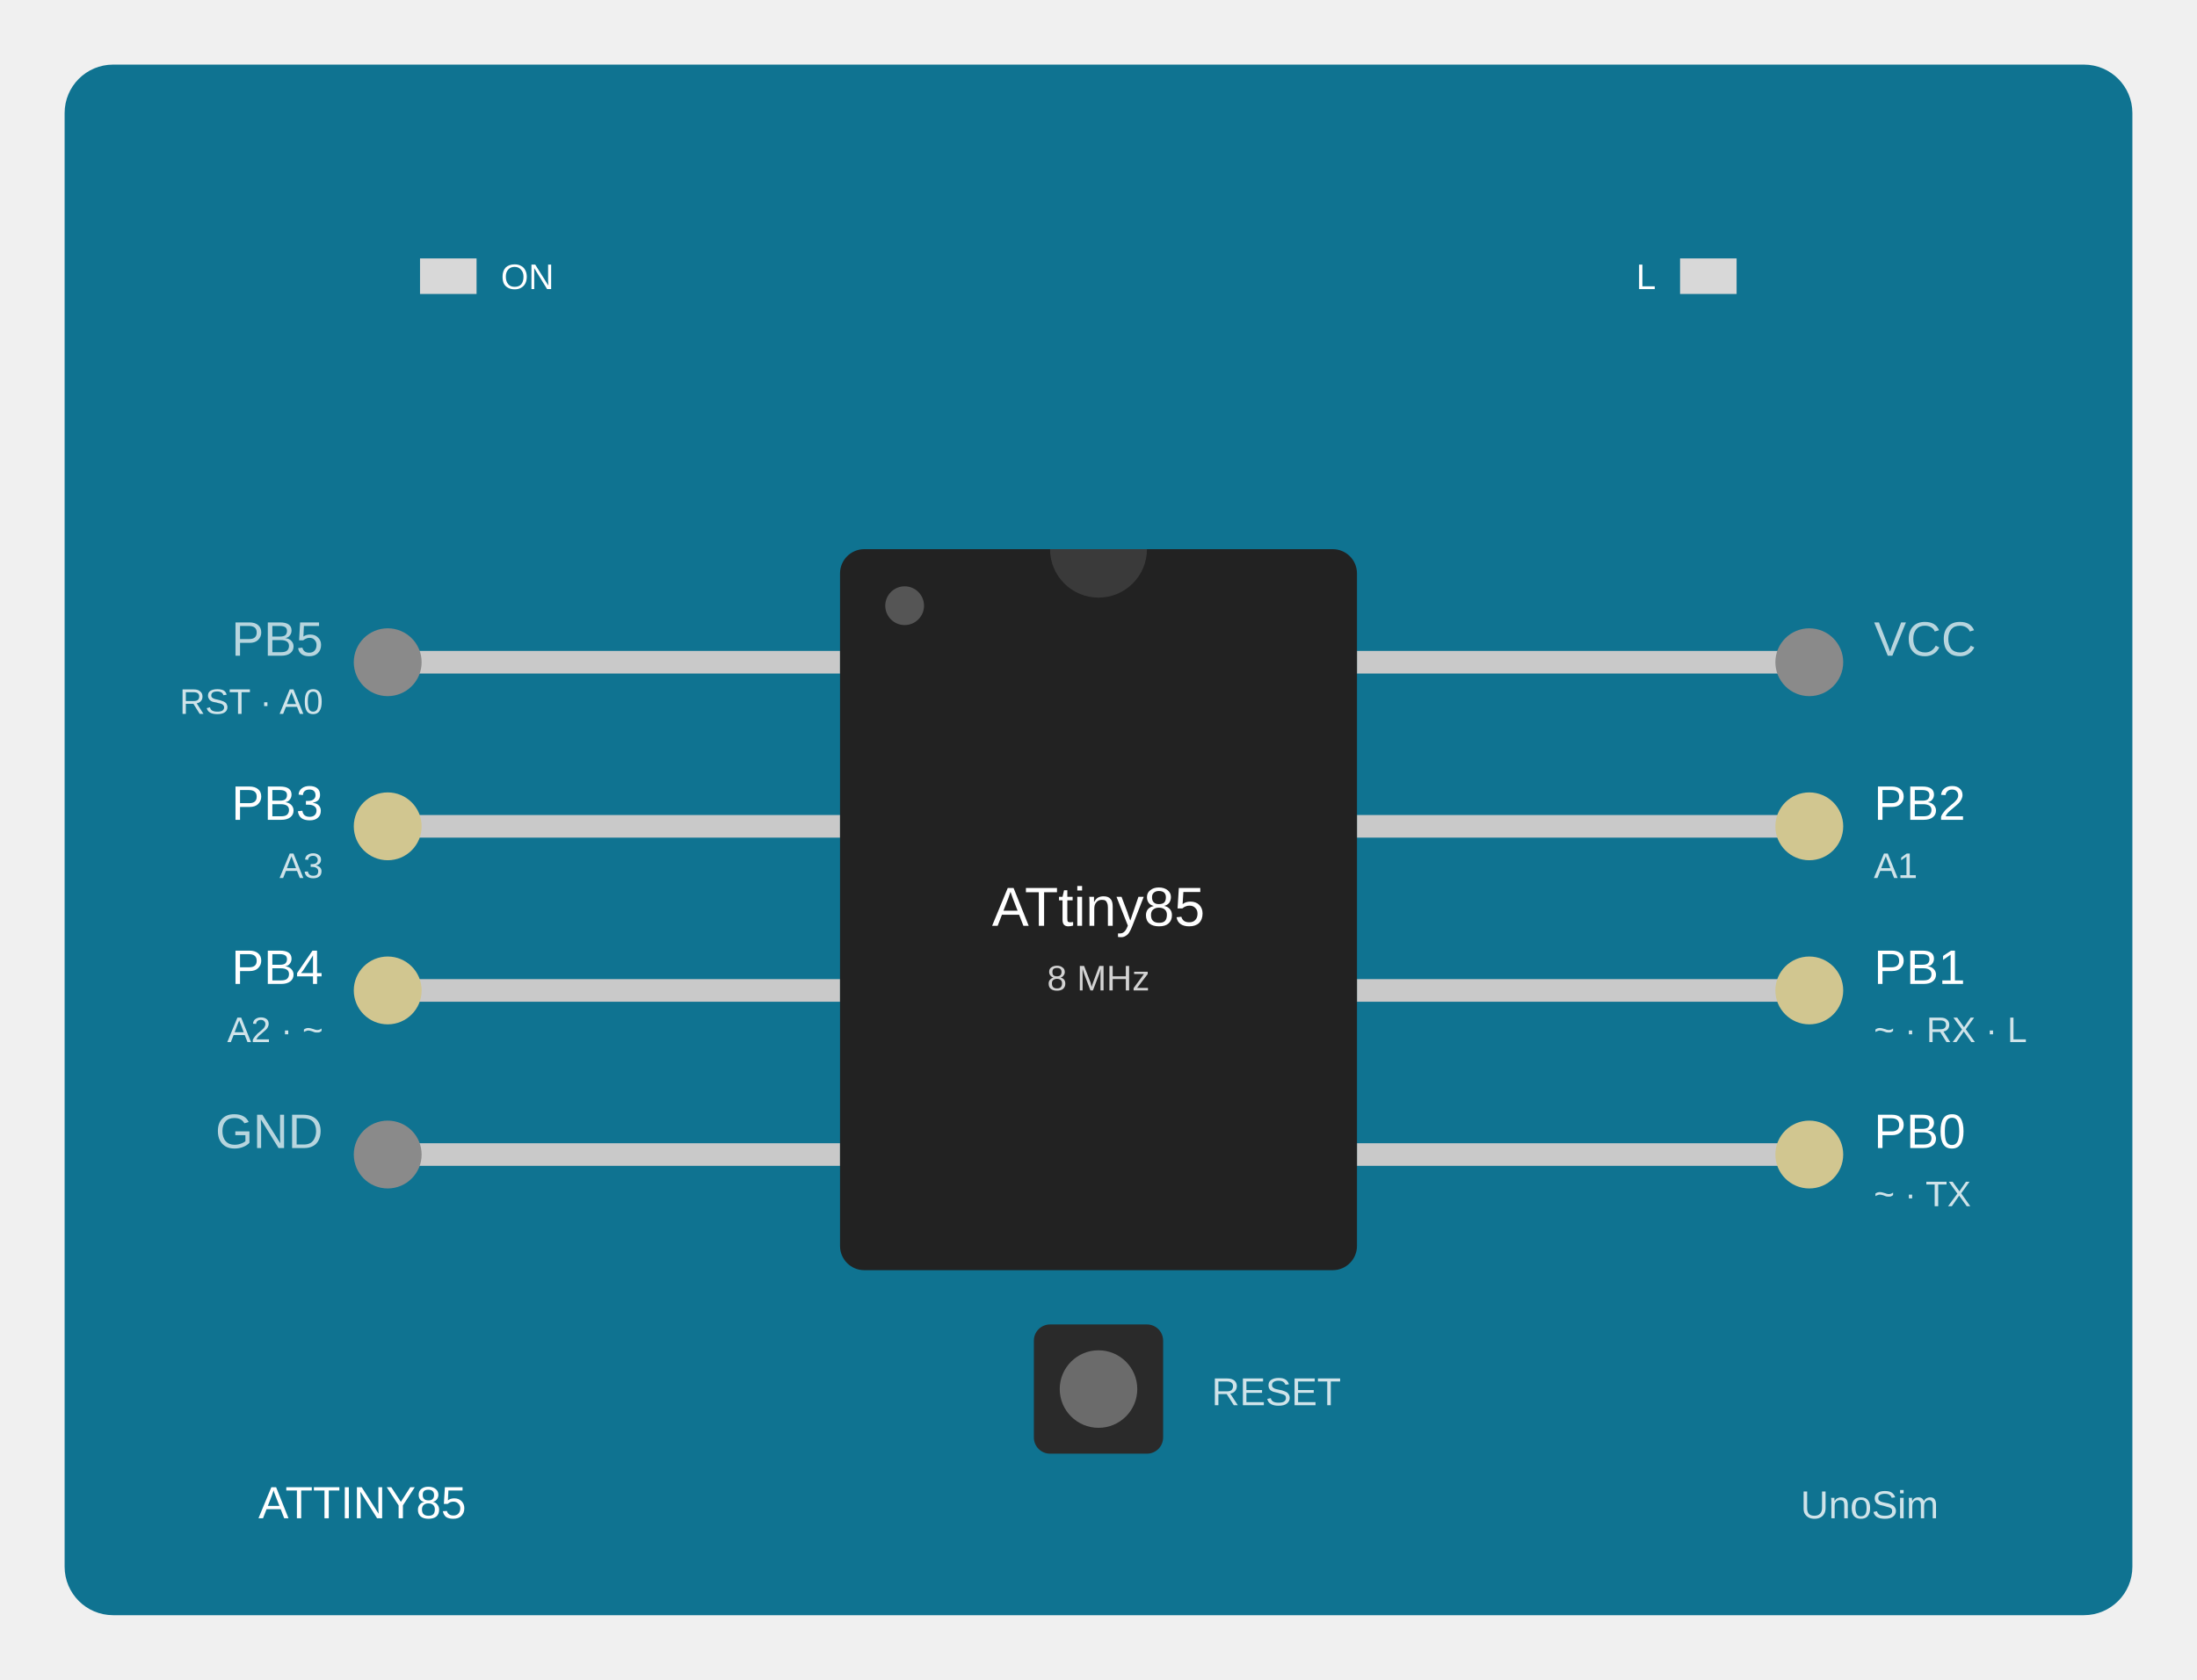
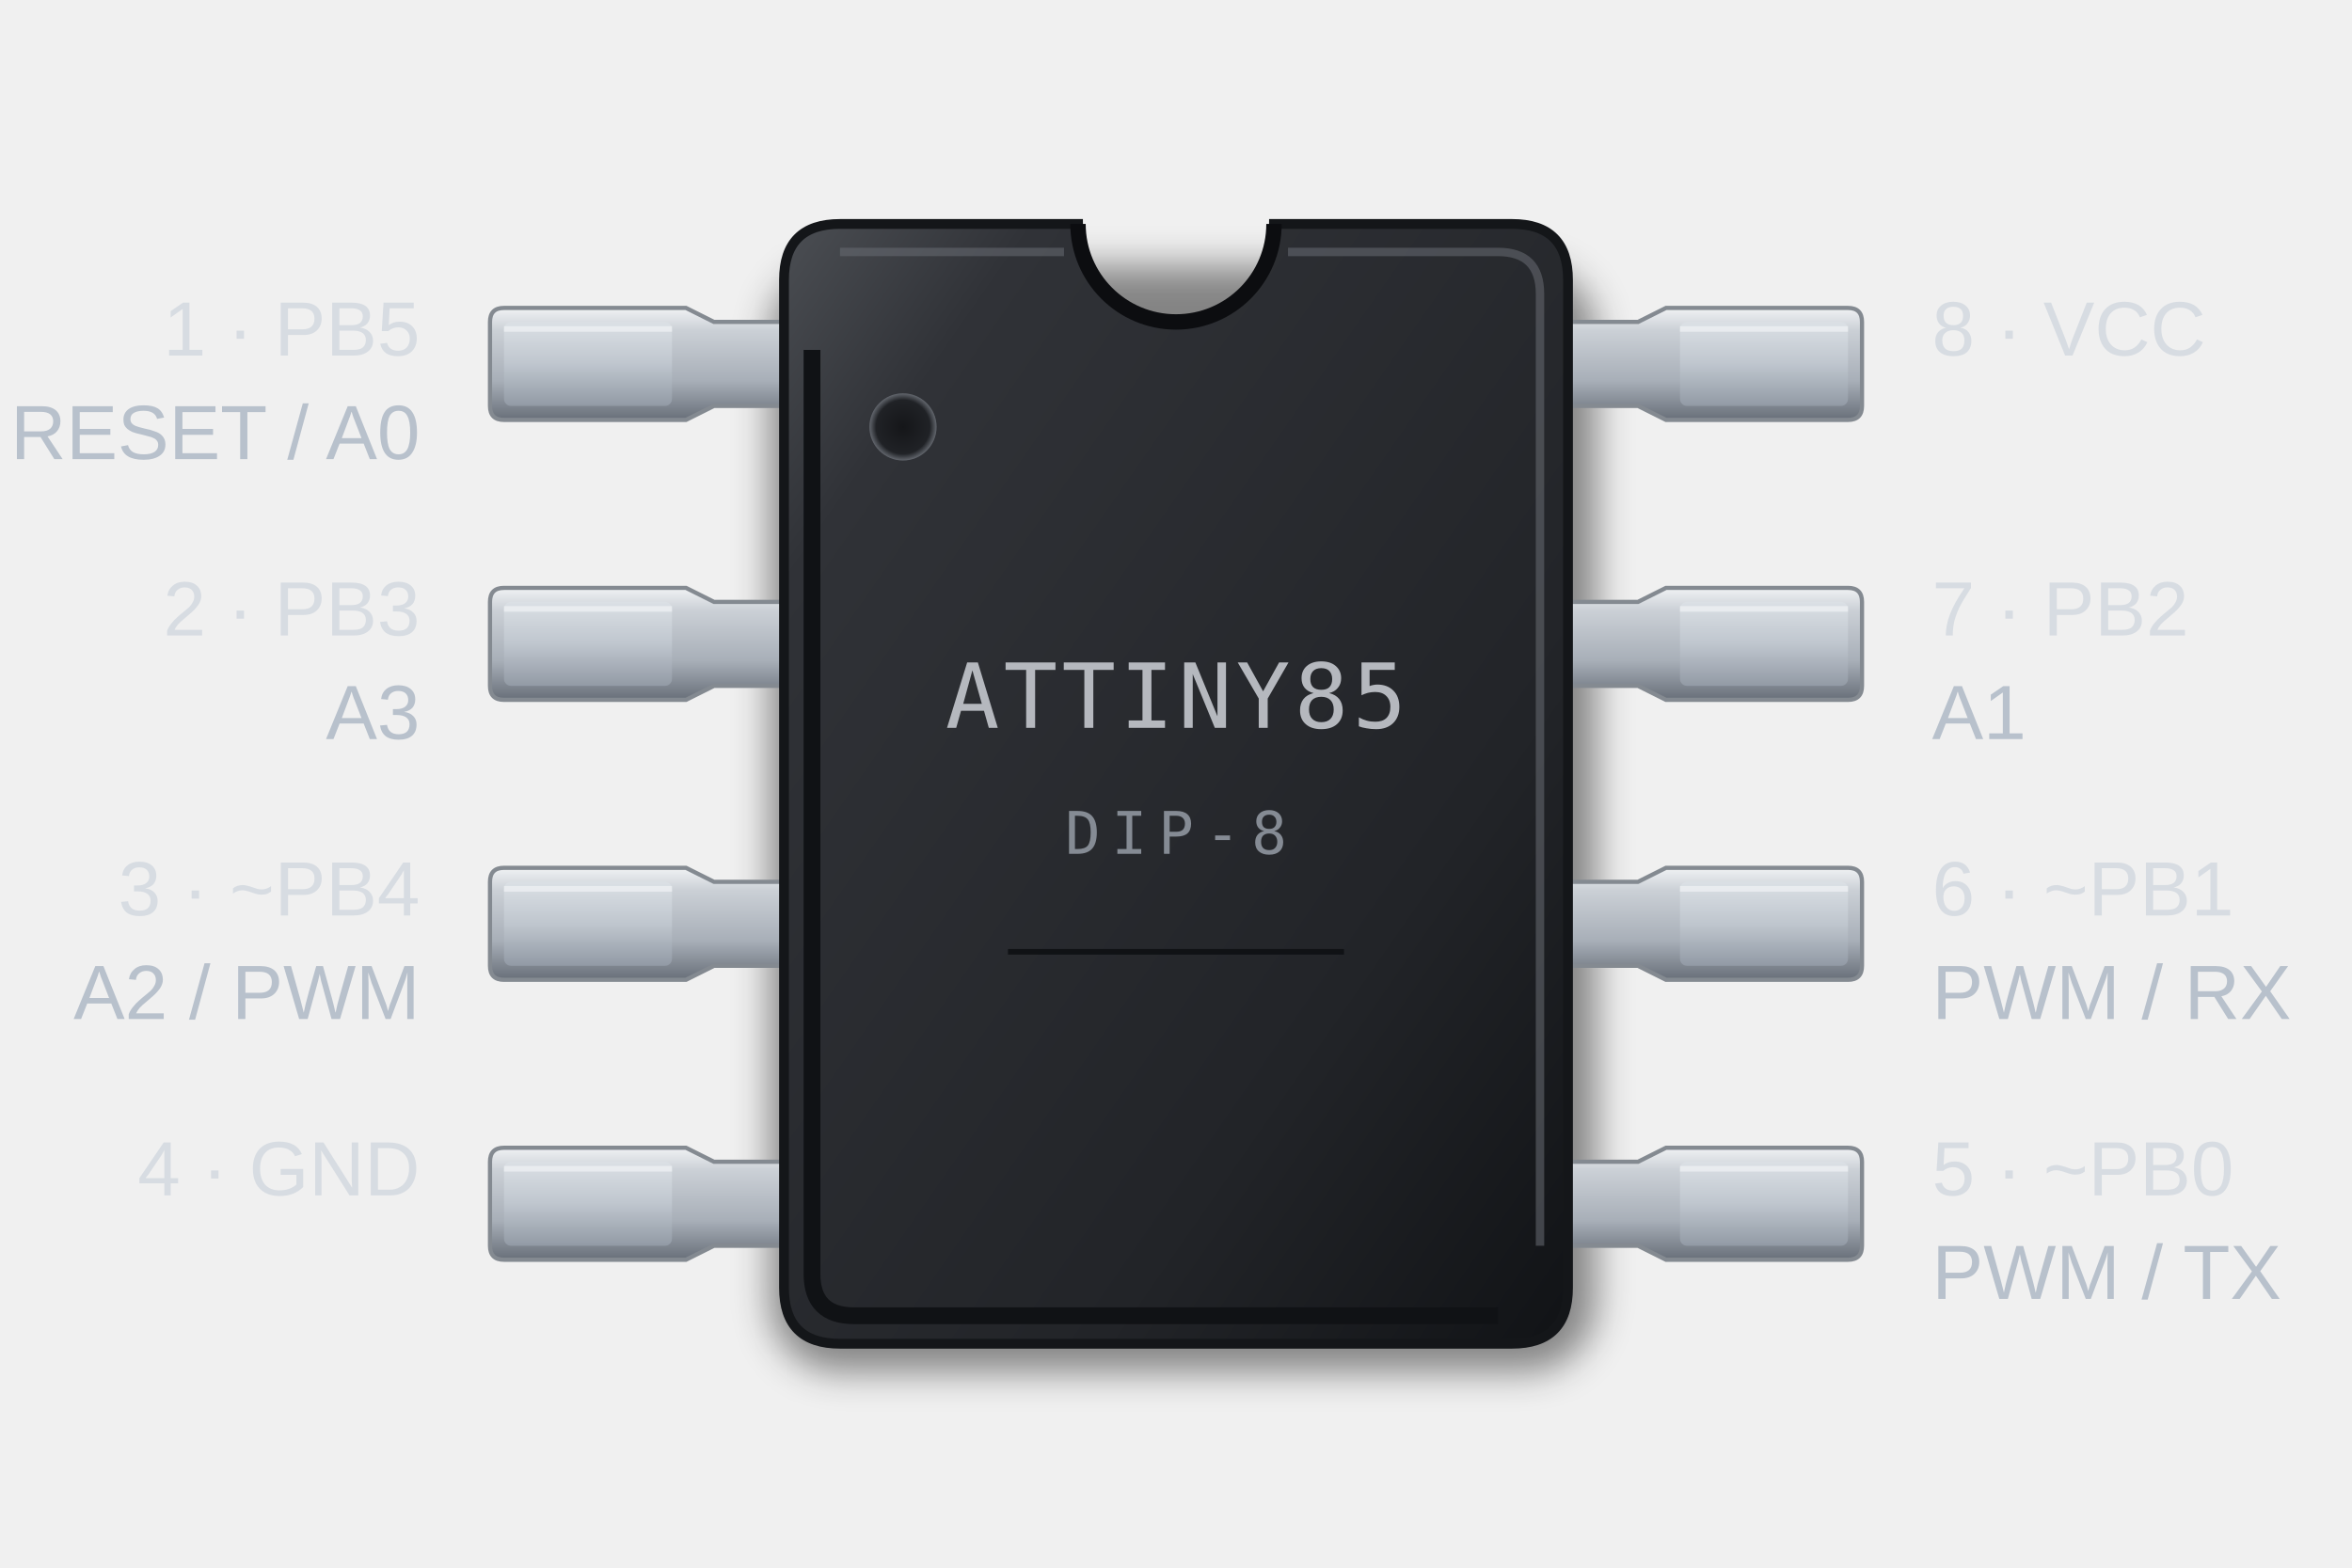
- <svg xmlns="http://www.w3.org/2000/svg" viewBox="-4 -4 136 104">
-   <rect x="0" y="0" width="128" height="96" rx="3" fill="#0f7391" />
-   <line x1="20" y1="37" x2="48" y2="37" stroke="#c9c9c9" stroke-width="1.4" />
-   <line x1="20" y1="47.16" x2="48" y2="47.16" stroke="#c9c9c9" stroke-width="1.4" />
-   <line x1="20" y1="57.32" x2="48" y2="57.32" stroke="#c9c9c9" stroke-width="1.4" />
-   <line x1="20" y1="67.48" x2="48" y2="67.48" stroke="#c9c9c9" stroke-width="1.4" />
-   <line x1="108" y1="37" x2="80" y2="37" stroke="#c9c9c9" stroke-width="1.4" />
-   <line x1="108" y1="47.16" x2="80" y2="47.16" stroke="#c9c9c9" stroke-width="1.4" />
-   <line x1="108" y1="57.32" x2="80" y2="57.32" stroke="#c9c9c9" stroke-width="1.4" />
-   <line x1="108" y1="67.48" x2="80" y2="67.48" stroke="#c9c9c9" stroke-width="1.4" />
-   <rect x="48" y="30" width="32" height="44.64" rx="1.5" fill="#222222" />
-   <circle cx="52" cy="33.5" r="1.2" fill="#555555" />
-   <path d="M 61 30 a 3 3 0 0 0 6 0" fill="#3a3a3a" />
-   <text x="64" y="53.32" font-size="3.4" font-family="Arial, sans-serif" fill="#ffffff" text-anchor="middle">ATtiny85</text>
-   <text x="64" y="57.32" font-size="2.2" font-family="Arial, sans-serif" fill="#ffffff" text-anchor="middle" fill-opacity="0.8">8 MHz</text>
-   <rect x="22" y="12" width="3.5" height="2.2" fill="#d8d8d8" />
-   <text x="27" y="13.9" font-size="2.2" font-family="Arial, sans-serif" fill="#ffffff" text-anchor="start">ON</text>
-   <rect x="100" y="12" width="3.5" height="2.2" fill="#d8d8d8" />
-   <text x="98.5" y="13.9" font-size="2.2" font-family="Arial, sans-serif" fill="#ffffff" text-anchor="end">L</text>
-   <rect x="60" y="78" width="8" height="8" rx="1" fill="#2a2a2a" />
-   <circle cx="64" cy="82" r="2.4" fill="#6b6b6b" />
-   <text x="71" y="83" font-size="2.4" font-family="Arial, sans-serif" fill="#ffffff" text-anchor="start" fill-opacity="0.8">RESET</text>
-   <text x="12" y="90" font-size="2.8" font-family="Arial, sans-serif" fill="#ffffff" text-anchor="start">ATTINY85</text>
-   <text x="116" y="90" font-size="2.4" font-family="Arial, sans-serif" fill="#ffffff" text-anchor="end" fill-opacity="0.8">UnoSim</text>
-   <circle cx="20" cy="37" r="2.1" fill="#8a8a8a" />
-   <text x="16" y="36.6" font-size="3" font-family="Arial, sans-serif" fill="#ffffff" text-anchor="end" fill-opacity="0.7">PB5</text>
-   <text x="16" y="40.2" font-size="2.2" font-family="Arial, sans-serif" fill="#ffffff" text-anchor="end" fill-opacity="0.8">RST · A0</text>
-   <circle cx="20" cy="47.16" r="2.1" fill="#d1c690" />
-   <text x="16" y="46.76" font-size="3" font-family="Arial, sans-serif" fill="#ffffff" text-anchor="end">PB3</text>
-   <text x="16" y="50.36" font-size="2.2" font-family="Arial, sans-serif" fill="#ffffff" text-anchor="end" fill-opacity="0.8">A3</text>
-   <circle cx="20" cy="57.32" r="2.1" fill="#d1c690" />
-   <text x="16" y="56.92" font-size="3" font-family="Arial, sans-serif" fill="#ffffff" text-anchor="end">PB4</text>
-   <text x="16" y="60.52" font-size="2.2" font-family="Arial, sans-serif" fill="#ffffff" text-anchor="end" fill-opacity="0.8">A2 · ~</text>
-   <circle cx="20" cy="67.48" r="2.1" fill="#8a8a8a" />
-   <text x="16" y="67.08" font-size="3" font-family="Arial, sans-serif" fill="#ffffff" text-anchor="end" fill-opacity="0.7">GND</text>
-   <circle cx="108" cy="37" r="2.1" fill="#8a8a8a" />
-   <text x="112" y="36.6" font-size="3" font-family="Arial, sans-serif" fill="#ffffff" text-anchor="start" fill-opacity="0.7">VCC</text>
-   <circle cx="108" cy="47.16" r="2.1" fill="#d1c690" />
-   <text x="112" y="46.76" font-size="3" font-family="Arial, sans-serif" fill="#ffffff" text-anchor="start">PB2</text>
-   <text x="112" y="50.36" font-size="2.2" font-family="Arial, sans-serif" fill="#ffffff" text-anchor="start" fill-opacity="0.8">A1</text>
-   <circle cx="108" cy="57.32" r="2.1" fill="#d1c690" />
-   <text x="112" y="56.92" font-size="3" font-family="Arial, sans-serif" fill="#ffffff" text-anchor="start">PB1</text>
-   <text x="112" y="60.52" font-size="2.2" font-family="Arial, sans-serif" fill="#ffffff" text-anchor="start" fill-opacity="0.8">~ · RX · L</text>
-   <circle cx="108" cy="67.48" r="2.1" fill="#d1c690" />
-   <text x="112" y="67.08" font-size="3" font-family="Arial, sans-serif" fill="#ffffff" text-anchor="start">PB0</text>
-   <text x="112" y="70.68" font-size="2.2" font-family="Arial, sans-serif" fill="#ffffff" text-anchor="start" fill-opacity="0.8">~ · TX</text>
+ <svg xmlns="http://www.w3.org/2000/svg" viewBox="0 0 168 112">
+   <defs>
+     <linearGradient id="attiny-body-fill" x1="0" y1="0" x2="1" y2="1">
+       <stop stop-color="#4b4e53" />
+       <stop offset="0.16" stop-color="#303237" />
+       <stop offset="0.7" stop-color="#222428" />
+       <stop offset="1" stop-color="#111316" />
+     </linearGradient>
+     <linearGradient id="attiny-lead-fill" x1="0" y1="0" x2="0" y2="1">
+       <stop stop-color="#f0f2f4" />
+       <stop offset="0.2" stop-color="#cbd0d6" />
+       <stop offset="0.65" stop-color="#a8afb8" />
+       <stop offset="1" stop-color="#686f79" />
+     </linearGradient>
+     <linearGradient id="attiny-lead-face" x1="0" y1="0" x2="0" y2="1">
+       <stop stop-color="#dbe0e5" />
+       <stop offset="0.5" stop-color="#bfc6ce" />
+       <stop offset="1" stop-color="#929aa5" />
+     </linearGradient>
+     <radialGradient id="attiny-marker-fill">
+       <stop stop-color="#151619" />
+       <stop offset="0.8" stop-color="#202226" />
+       <stop offset="1" stop-color="#62666d" />
+     </radialGradient>
+     <filter id="attiny-shadow" x="-20%" y="-15%" width="140%" height="140%">
+       <feGaussianBlur stdDeviation="1.3" />
+     </filter>
+   </defs>
+   <g font-family="Arial, sans-serif">
+     <rect x="55" y="19" width="59" height="79" rx="5" fill="#000000" opacity="0.45" filter="url(#attiny-shadow)" />
+     <g>
+       <path id="attiny-lead-1" d="M 56 23 H 51 L 49 22 H 36 Q 35 22 35 23 V 29 Q 35 30 36 30 H 49 L 51 29 H 56 Z" fill="url(#attiny-lead-fill)" stroke="#848a91" stroke-width="0.3" />
+       <rect id="attiny-contact-1" x="36" y="23" width="12" height="6" rx="0.5" fill="url(#attiny-lead-face)" />
+       <path d="M 36 23.5 H 48" stroke="#f1f3f5" stroke-opacity="0.7" stroke-width="0.4" />
+       <text x="30" y="25.4" font-size="5.5" text-anchor="end" fill="#d7dce2">1 · PB5</text>
+       <text x="30" y="32.8" font-size="5.5" text-anchor="end" fill="#b8c1cc">RESET / A0</text>
+     </g>
+     <g>
+       <path id="attiny-lead-2" d="M 56 43 H 51 L 49 42 H 36 Q 35 42 35 43 V 49 Q 35 50 36 50 H 49 L 51 49 H 56 Z" fill="url(#attiny-lead-fill)" stroke="#848a91" stroke-width="0.3" />
+       <rect id="attiny-contact-2" x="36" y="43" width="12" height="6" rx="0.5" fill="url(#attiny-lead-face)" />
+       <path d="M 36 43.5 H 48" stroke="#f1f3f5" stroke-opacity="0.7" stroke-width="0.4" />
+       <text x="30" y="45.4" font-size="5.5" text-anchor="end" fill="#d7dce2">2 · PB3</text>
+       <text x="30" y="52.8" font-size="5.5" text-anchor="end" fill="#b8c1cc">A3</text>
+     </g>
+     <g>
+       <path id="attiny-lead-3" d="M 56 63 H 51 L 49 62 H 36 Q 35 62 35 63 V 69 Q 35 70 36 70 H 49 L 51 69 H 56 Z" fill="url(#attiny-lead-fill)" stroke="#848a91" stroke-width="0.3" />
+       <rect id="attiny-contact-3" x="36" y="63" width="12" height="6" rx="0.5" fill="url(#attiny-lead-face)" />
+       <path d="M 36 63.5 H 48" stroke="#f1f3f5" stroke-opacity="0.7" stroke-width="0.4" />
+       <text data-pwm-pin="4" x="30" y="65.4" font-size="5.5" text-anchor="end" fill="#d7dce2">3 · ~PB4</text>
+       <text x="30" y="72.8" font-size="5.5" text-anchor="end" fill="#b8c1cc">A2 / PWM</text>
+     </g>
+     <g>
+       <path id="attiny-lead-4" d="M 56 83 H 51 L 49 82 H 36 Q 35 82 35 83 V 89 Q 35 90 36 90 H 49 L 51 89 H 56 Z" fill="url(#attiny-lead-fill)" stroke="#848a91" stroke-width="0.3" />
+       <rect id="attiny-contact-4" x="36" y="83" width="12" height="6" rx="0.5" fill="url(#attiny-lead-face)" />
+       <path d="M 36 83.5 H 48" stroke="#f1f3f5" stroke-opacity="0.7" stroke-width="0.4" />
+       <text x="30" y="85.4" font-size="5.5" text-anchor="end" fill="#d7dce2">4 · GND</text>
+     </g>
+     <g>
+       <path id="attiny-lead-8" d="M 112 23 H 117 L 119 22 H 132 Q 133 22 133 23 V 29 Q 133 30 132 30 H 119 L 117 29 H 112 Z" fill="url(#attiny-lead-fill)" stroke="#848a91" stroke-width="0.3" />
+       <rect id="attiny-contact-8" x="120" y="23" width="12" height="6" rx="0.5" fill="url(#attiny-lead-face)" />
+       <path d="M 120 23.5 H 132" stroke="#f1f3f5" stroke-opacity="0.7" stroke-width="0.4" />
+       <text x="138" y="25.4" font-size="5.5" text-anchor="start" fill="#d7dce2">8 · VCC</text>
+     </g>
+     <g>
+       <path id="attiny-lead-7" d="M 112 43 H 117 L 119 42 H 132 Q 133 42 133 43 V 49 Q 133 50 132 50 H 119 L 117 49 H 112 Z" fill="url(#attiny-lead-fill)" stroke="#848a91" stroke-width="0.3" />
+       <rect id="attiny-contact-7" x="120" y="43" width="12" height="6" rx="0.5" fill="url(#attiny-lead-face)" />
+       <path d="M 120 43.5 H 132" stroke="#f1f3f5" stroke-opacity="0.7" stroke-width="0.4" />
+       <text x="138" y="45.4" font-size="5.5" text-anchor="start" fill="#d7dce2">7 · PB2</text>
+       <text x="138" y="52.8" font-size="5.5" text-anchor="start" fill="#b8c1cc">A1</text>
+     </g>
+     <g>
+       <path id="attiny-lead-6" d="M 112 63 H 117 L 119 62 H 132 Q 133 62 133 63 V 69 Q 133 70 132 70 H 119 L 117 69 H 112 Z" fill="url(#attiny-lead-fill)" stroke="#848a91" stroke-width="0.3" />
+       <rect id="attiny-contact-6" x="120" y="63" width="12" height="6" rx="0.5" fill="url(#attiny-lead-face)" />
+       <path d="M 120 63.5 H 132" stroke="#f1f3f5" stroke-opacity="0.7" stroke-width="0.4" />
+       <text data-pwm-pin="1" x="138" y="65.4" font-size="5.5" text-anchor="start" fill="#d7dce2">6 · ~PB1</text>
+       <text x="138" y="72.8" font-size="5.5" text-anchor="start" fill="#b8c1cc">PWM / RX</text>
+     </g>
+     <g>
+       <path id="attiny-lead-5" d="M 112 83 H 117 L 119 82 H 132 Q 133 82 133 83 V 89 Q 133 90 132 90 H 119 L 117 89 H 112 Z" fill="url(#attiny-lead-fill)" stroke="#848a91" stroke-width="0.3" />
+       <rect id="attiny-contact-5" x="120" y="83" width="12" height="6" rx="0.5" fill="url(#attiny-lead-face)" />
+       <path d="M 120 83.5 H 132" stroke="#f1f3f5" stroke-opacity="0.7" stroke-width="0.4" />
+       <text data-pwm-pin="0" x="138" y="85.4" font-size="5.5" text-anchor="start" fill="#d7dce2">5 · ~PB0</text>
+       <text x="138" y="92.8" font-size="5.5" text-anchor="start" fill="#b8c1cc">PWM / TX</text>
+     </g>
+     <path id="attiny-package" d="M 60 16 H 77 A 7 7 0 0 0 91 16 H 108 Q 112 16 112 20 V 92 Q 112 96 108 96 H 60 Q 56 96 56 92 V 20 Q 56 16 60 16 Z" fill="url(#attiny-body-fill)" stroke="#141619" stroke-width="0.7" />
+     <path d="M 58 25 V 91 Q 58 94 61 94 H 107" fill="none" stroke="#101215" stroke-width="1.2" />
+     <path d="M 60 18 H 76 M 92 18 H 107 Q 110 18 110 21 V 89" fill="none" stroke="#686c73" stroke-opacity="0.55" stroke-width="0.6" />
+     <path id="attiny-notch" d="M 77 16 A 7 7 0 0 0 91 16" fill="none" stroke="#0c0d10" stroke-width="1.1" />
+     <circle id="attiny-pin1-marker" cx="64.5" cy="30.5" r="2.4" fill="url(#attiny-marker-fill)" />
+     <g fill="#b5b8be" text-anchor="middle" font-family="monospace">
+       <text x="84" y="52" font-size="6.4" letter-spacing="0.3">ATTINY85</text>
+       <text x="84" y="61" font-size="4.2" letter-spacing="0.8" fill="#858b94">DIP-8</text>
+       <path d="M 72 68 H 96" stroke="#101215" stroke-width="0.4" />
+     </g>
+   </g>
</svg>
